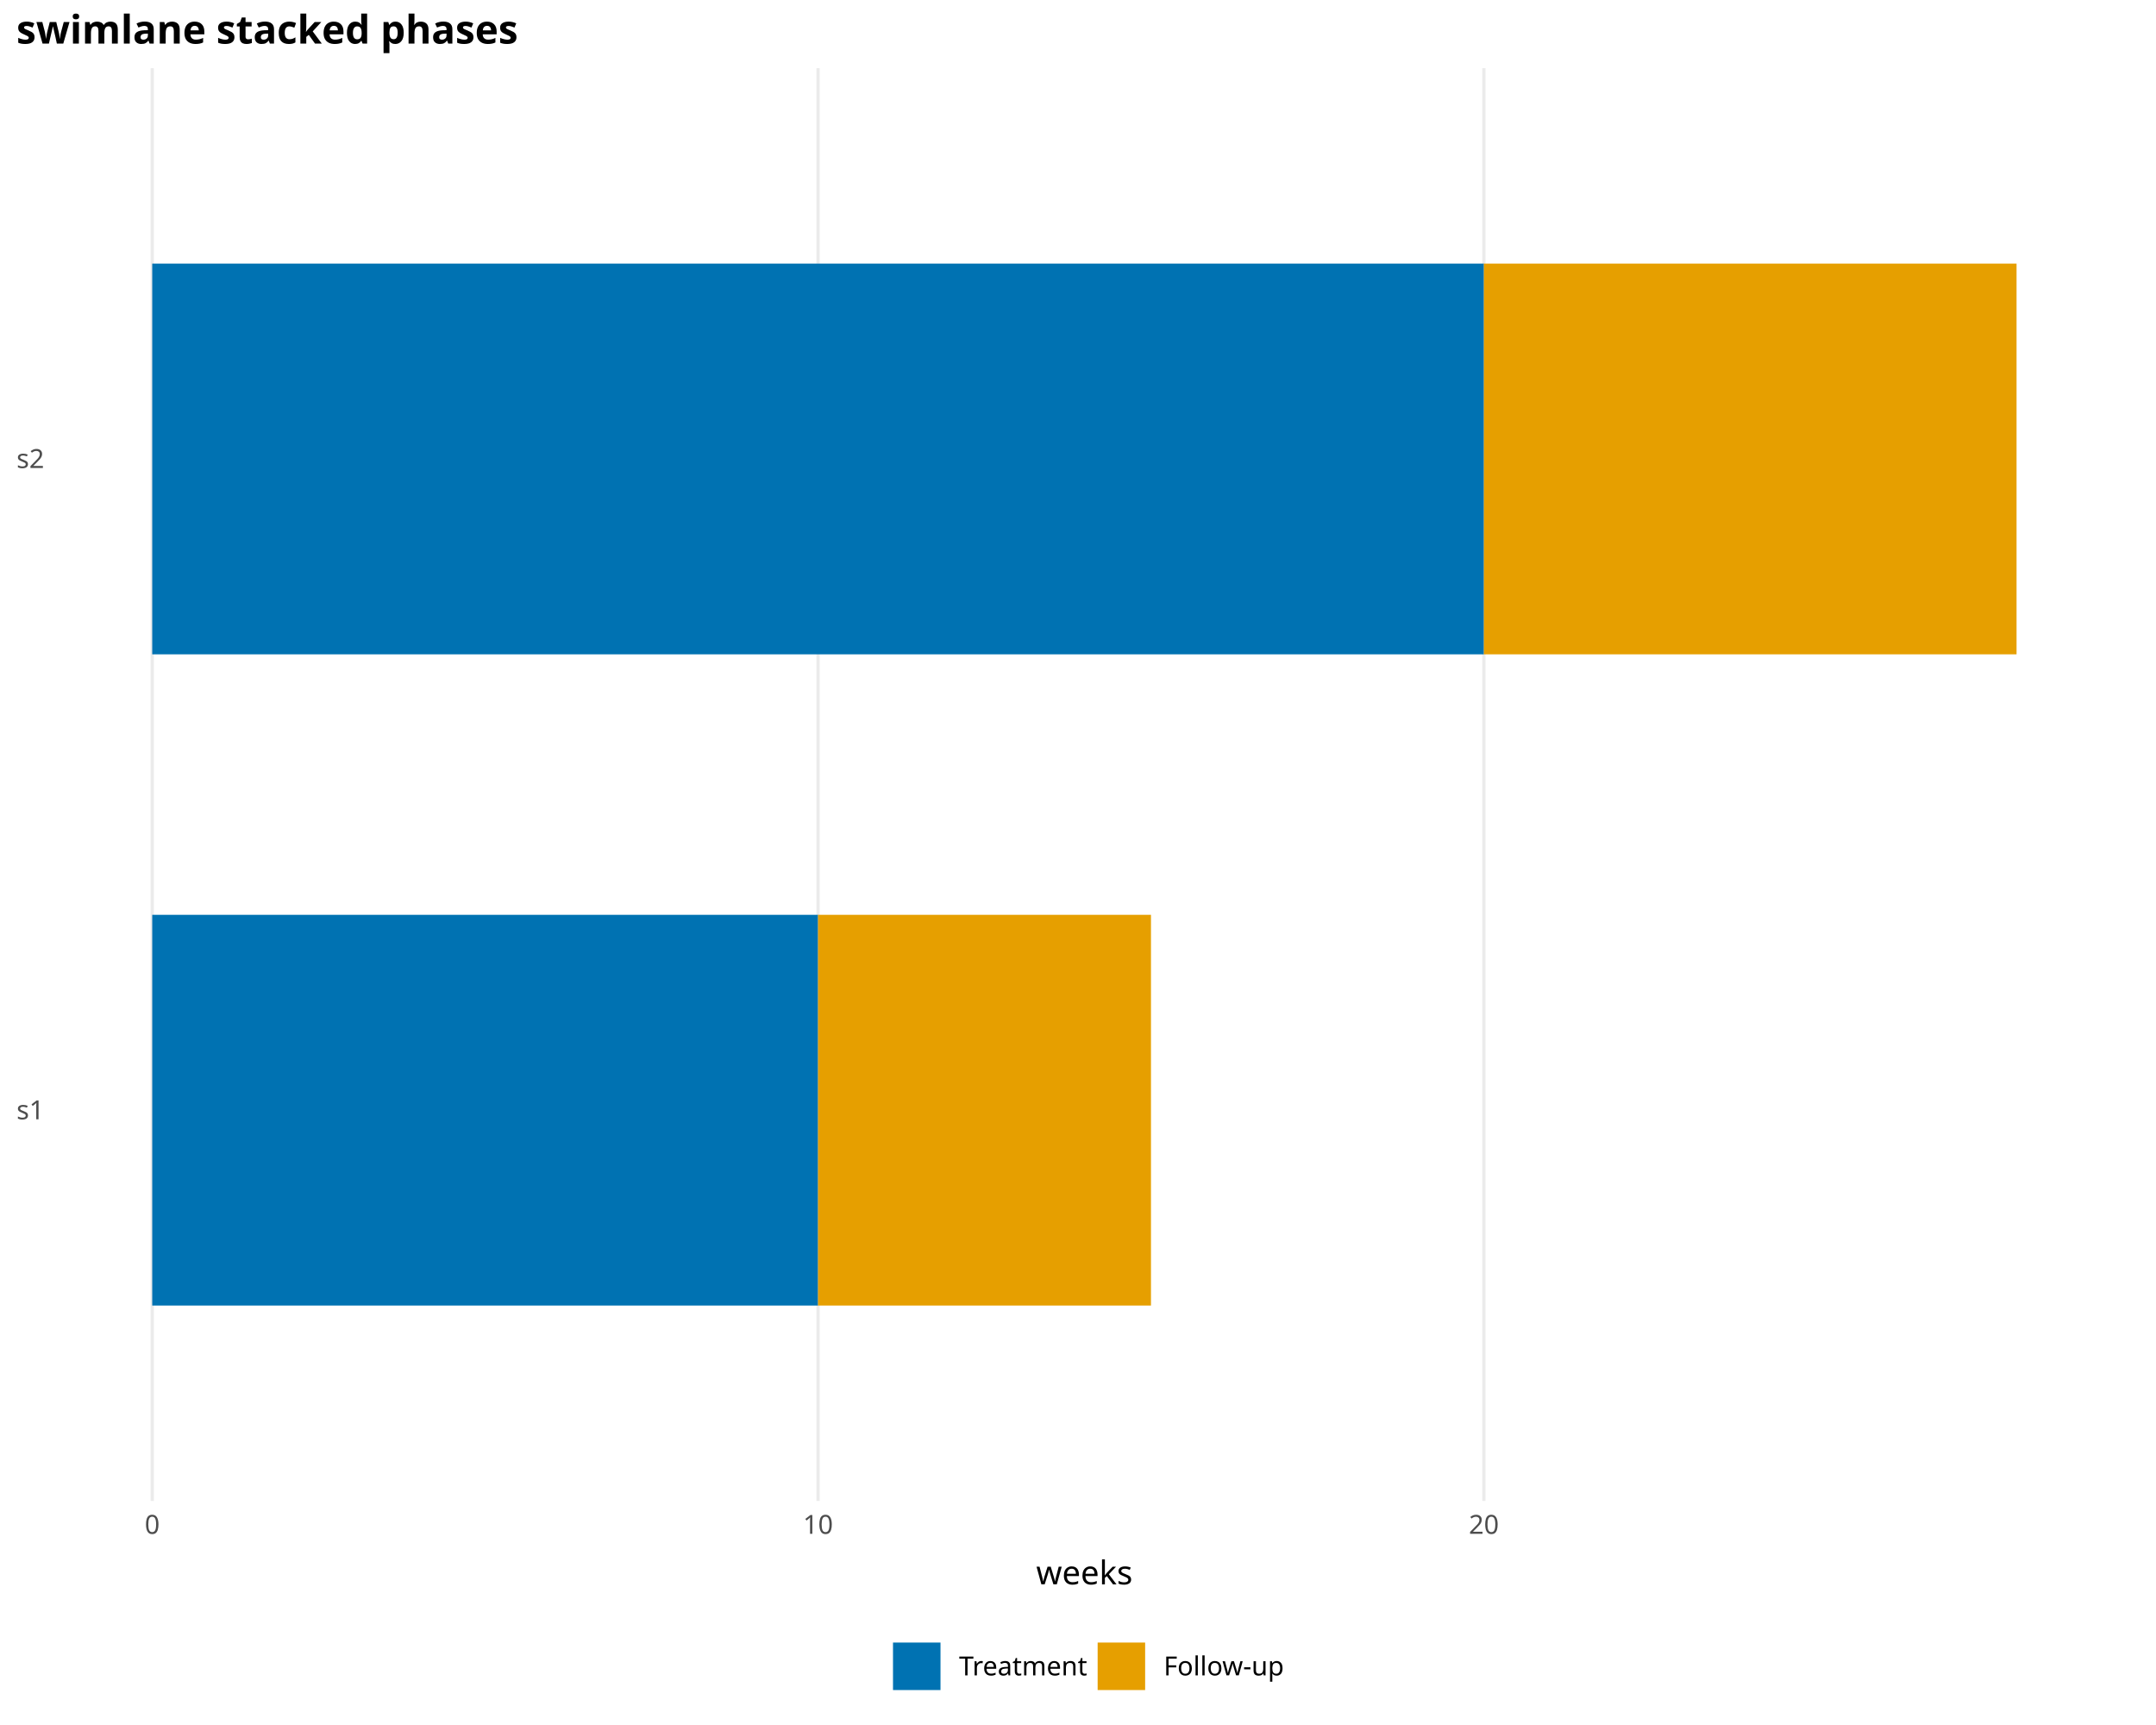
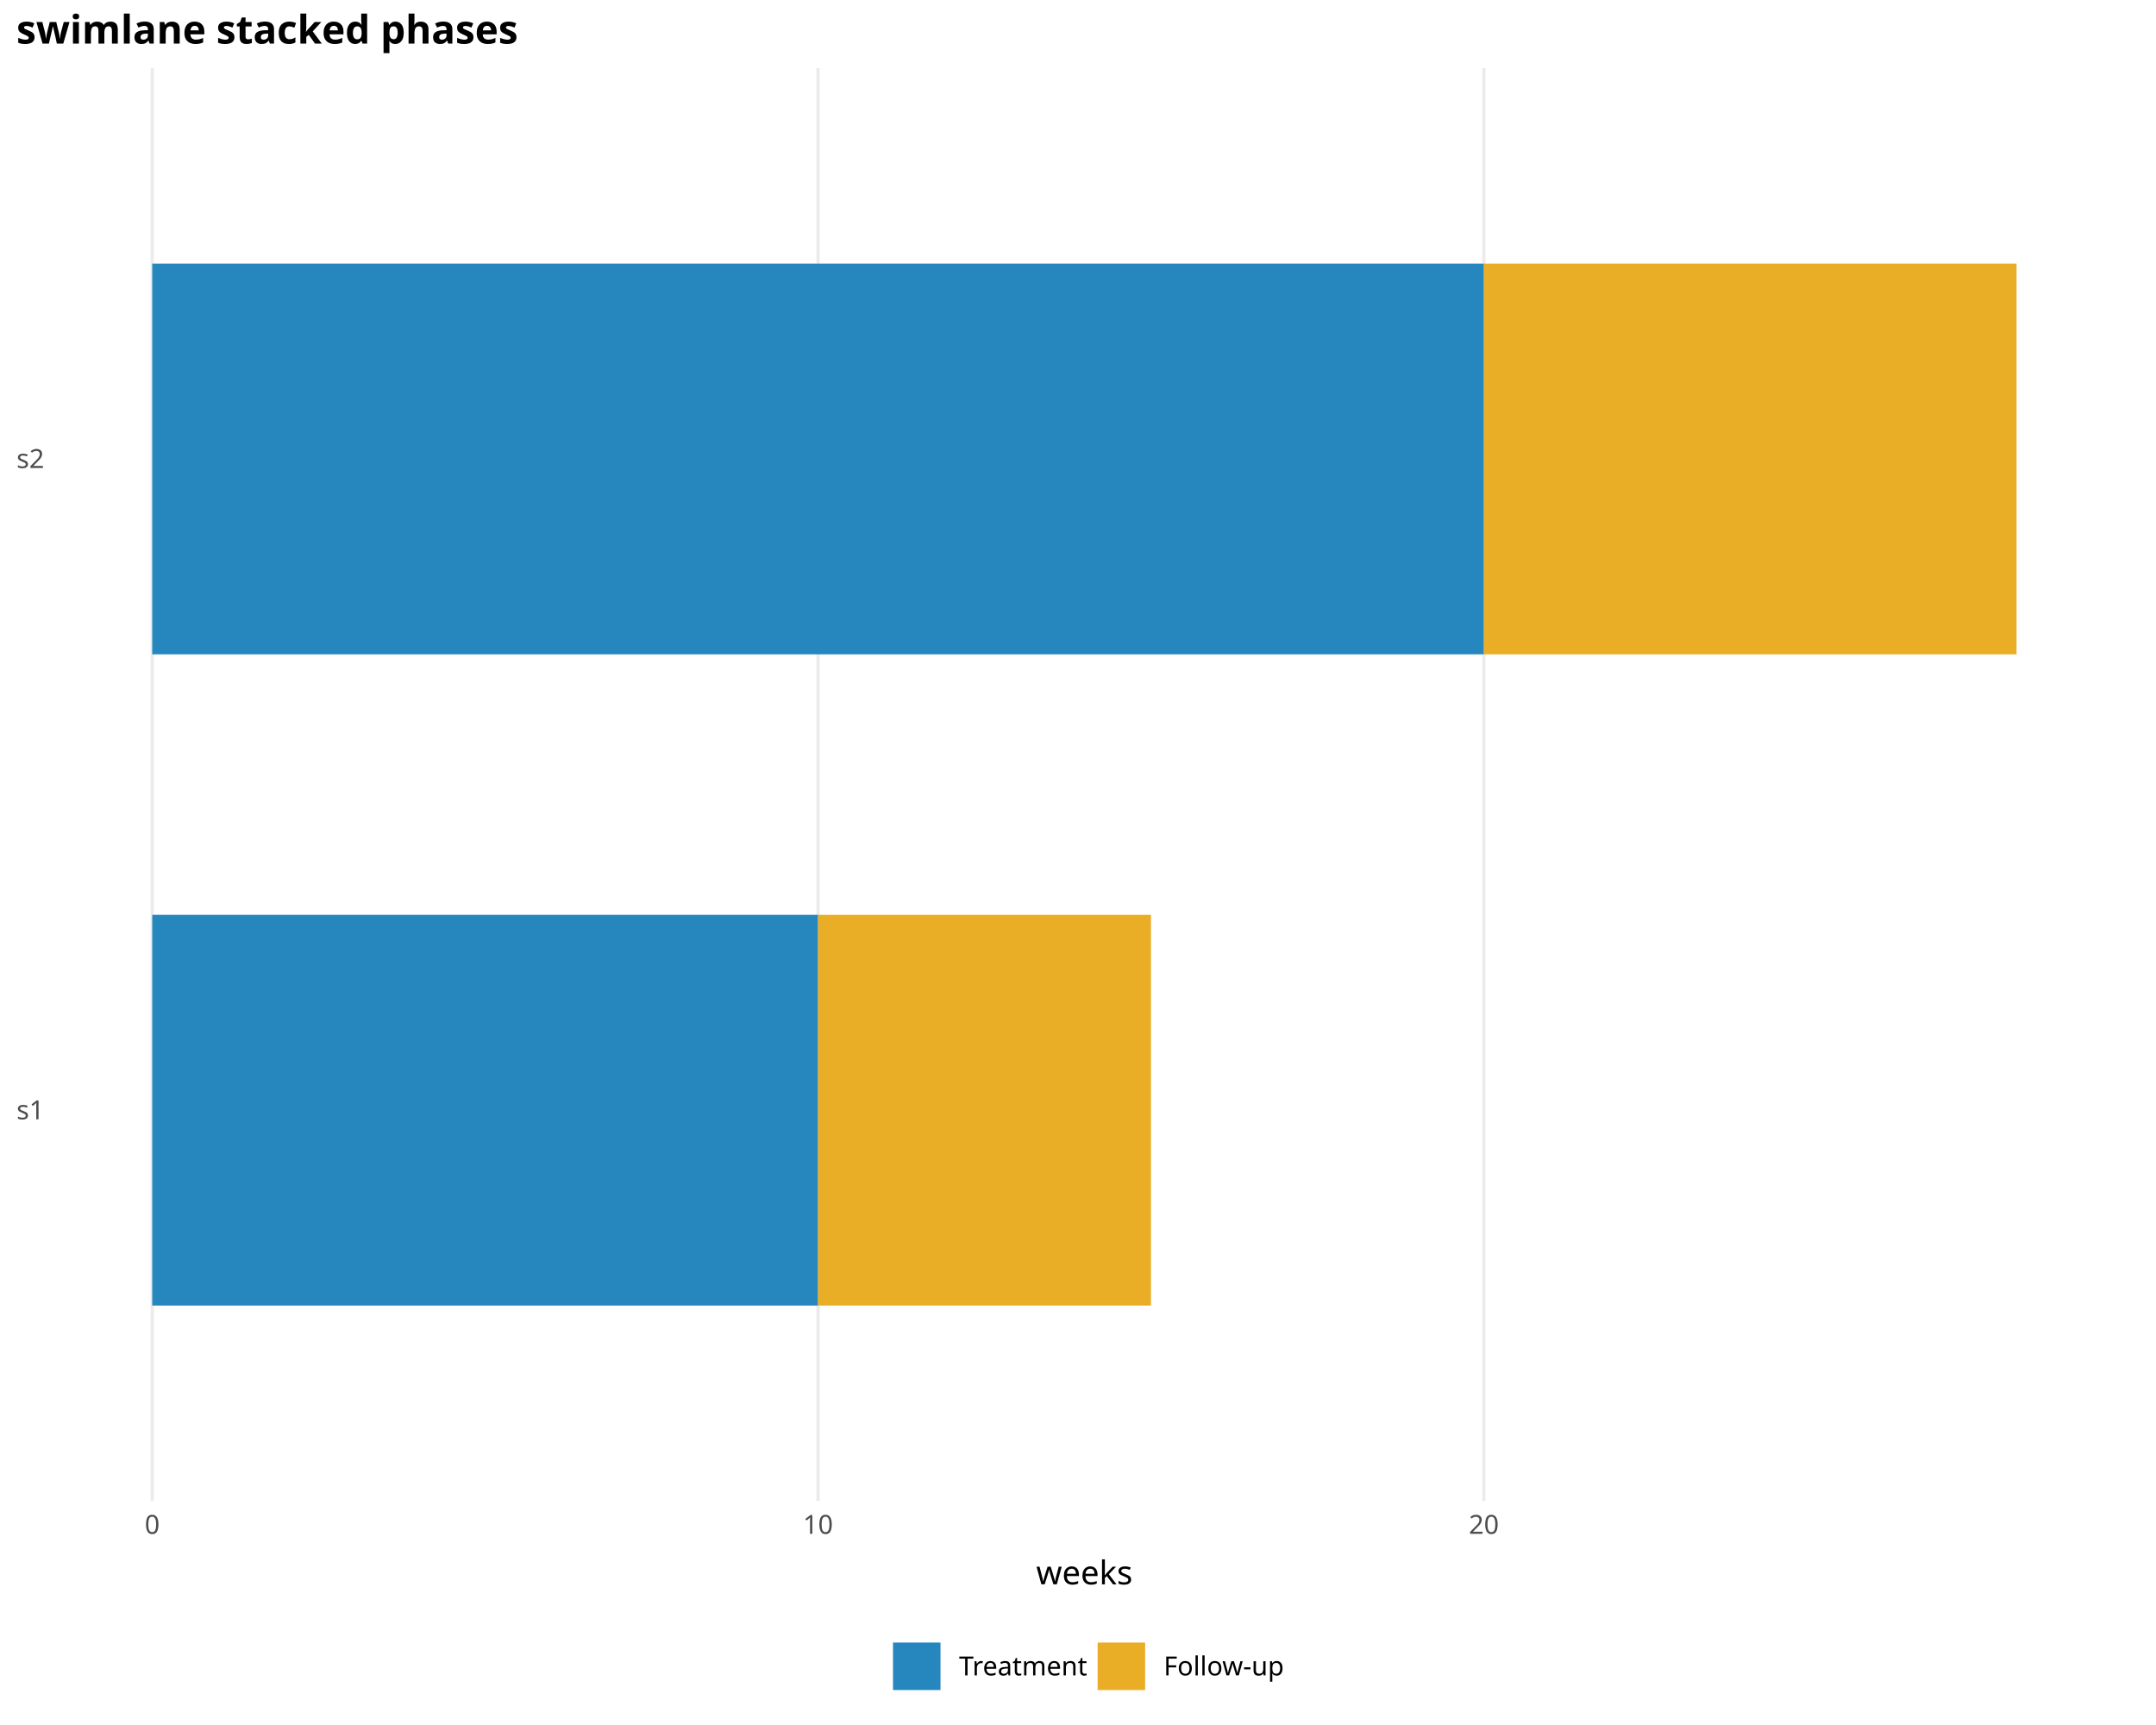
<svg xmlns="http://www.w3.org/2000/svg" class="svglite" data-engine-version="2.0" width="720.00pt" height="576.00pt" viewBox="0 0 720.00 576.00">
  <defs>
    <style type="text/css">
    .svglite line, .svglite polyline, .svglite polygon, .svglite path, .svglite rect, .svglite circle {
      fill: none;
      stroke: #000000;
      stroke-linecap: round;
      stroke-linejoin: round;
      stroke-miterlimit: 10.00;
    }
  </style>
  </defs>
  <rect width="100%" height="100%" style="stroke: none; fill: #FFFFFF;" />
  <defs>
    <clipPath id="cpMC4wMHw3MjAuMDB8MC4wMHw1NzYuMDA=">
      <rect x="0.00" y="0.00" width="720.00" height="576.00" />
    </clipPath>
  </defs>
  <g clip-path="url(#cpMC4wMHw3MjAuMDB8MC4wMHw1NzYuMDA=)">
    <rect x="0.00" y="0.00" width="720.00" height="576.00" style="stroke-width: 1.07; stroke: none; fill: #FFFFFF;" />
    <polyline points="50.84,501.18 50.84,22.78 " style="stroke-width: 1.07; stroke: #EBEBEB; stroke-linecap: butt;" />
    <polyline points="273.19,501.18 273.19,22.78 " style="stroke-width: 1.07; stroke: #EBEBEB; stroke-linecap: butt;" />
    <polyline points="495.55,501.18 495.55,22.78 " style="stroke-width: 1.07; stroke: #EBEBEB; stroke-linecap: butt;" />
-     <rect x="50.84" y="305.47" width="222.35" height="130.47" style="stroke-width: 1.07; stroke: none; stroke-linecap: butt; stroke-linejoin: miter; fill: #0072B2;" />
-     <rect x="273.19" y="305.47" width="111.18" height="130.47" style="stroke-width: 1.07; stroke: none; stroke-linecap: butt; stroke-linejoin: miter; fill: #E69F00;" />
-     <rect x="50.84" y="88.02" width="444.71" height="130.47" style="stroke-width: 1.07; stroke: none; stroke-linecap: butt; stroke-linejoin: miter; fill: #0072B2;" />
-     <rect x="495.55" y="88.02" width="177.88" height="130.47" style="stroke-width: 1.07; stroke: none; stroke-linecap: butt; stroke-linejoin: miter; fill: #E69F00;" />
+     <rect x="50.84" y="305.47" width="222.35" height="130.47" style="stroke-width: 1.07; stroke: none; stroke-linecap: butt; stroke-linejoin: miter; fill: #2687BE;" />
+     <rect x="273.19" y="305.47" width="111.18" height="130.47" style="stroke-width: 1.07; stroke: none; stroke-linecap: butt; stroke-linejoin: miter; fill: #EAAD26;" />
+     <rect x="50.84" y="88.02" width="444.71" height="130.47" style="stroke-width: 1.07; stroke: none; stroke-linecap: butt; stroke-linejoin: miter; fill: #2687BE;" />
+     <rect x="495.55" y="88.02" width="177.88" height="130.47" style="stroke-width: 1.07; stroke: none; stroke-linecap: butt; stroke-linejoin: miter; fill: #EAAD26;" />
    <text x="14.78" y="373.74" text-anchor="end" style="font-size: 8.80px; fill: #4D4D4D; font-family: sans;" textLength="9.30px" lengthAdjust="spacingAndGlyphs">s1</text>
    <text x="14.78" y="156.28" text-anchor="end" style="font-size: 8.80px; fill: #4D4D4D; font-family: sans;" textLength="9.30px" lengthAdjust="spacingAndGlyphs">s2</text>
    <text x="50.84" y="512.17" text-anchor="middle" style="font-size: 8.80px; fill: #4D4D4D; font-family: sans;" textLength="4.89px" lengthAdjust="spacingAndGlyphs">0</text>
    <text x="273.19" y="512.17" text-anchor="middle" style="font-size: 8.80px; fill: #4D4D4D; font-family: sans;" textLength="9.79px" lengthAdjust="spacingAndGlyphs">10</text>
    <text x="495.55" y="512.17" text-anchor="middle" style="font-size: 8.80px; fill: #4D4D4D; font-family: sans;" textLength="9.79px" lengthAdjust="spacingAndGlyphs">20</text>
    <text x="362.13" y="529.04" text-anchor="middle" style="font-size: 11.00px; font-family: sans;" textLength="31.19px" lengthAdjust="spacingAndGlyphs">weeks</text>
-     <rect x="298.22" y="548.47" width="15.86" height="15.86" style="stroke-width: 1.07; stroke: none; stroke-linecap: butt; stroke-linejoin: miter; fill: #0072B2;" />
-     <rect x="366.56" y="548.47" width="15.86" height="15.86" style="stroke-width: 1.07; stroke: none; stroke-linecap: butt; stroke-linejoin: miter; fill: #E69F00;" />
+     <rect x="298.22" y="548.47" width="15.86" height="15.86" style="stroke-width: 1.07; stroke: none; stroke-linecap: butt; stroke-linejoin: miter; fill: #2687BE;" />
+     <rect x="366.56" y="548.47" width="15.86" height="15.86" style="stroke-width: 1.07; stroke: none; stroke-linecap: butt; stroke-linejoin: miter; fill: #EAAD26;" />
    <text x="320.27" y="559.43" style="font-size: 8.80px; font-family: sans;" textLength="40.11px" lengthAdjust="spacingAndGlyphs">Treatment</text>
    <text x="388.61" y="559.43" style="font-size: 8.80px; font-family: sans;" textLength="38.15px" lengthAdjust="spacingAndGlyphs">Follow-up</text>
    <text x="5.48" y="14.56" style="font-size: 13.20px; font-weight: bold; font-family: sans;" textLength="150.45px" lengthAdjust="spacingAndGlyphs">swimlane stacked phases</text>
  </g>
</svg>
